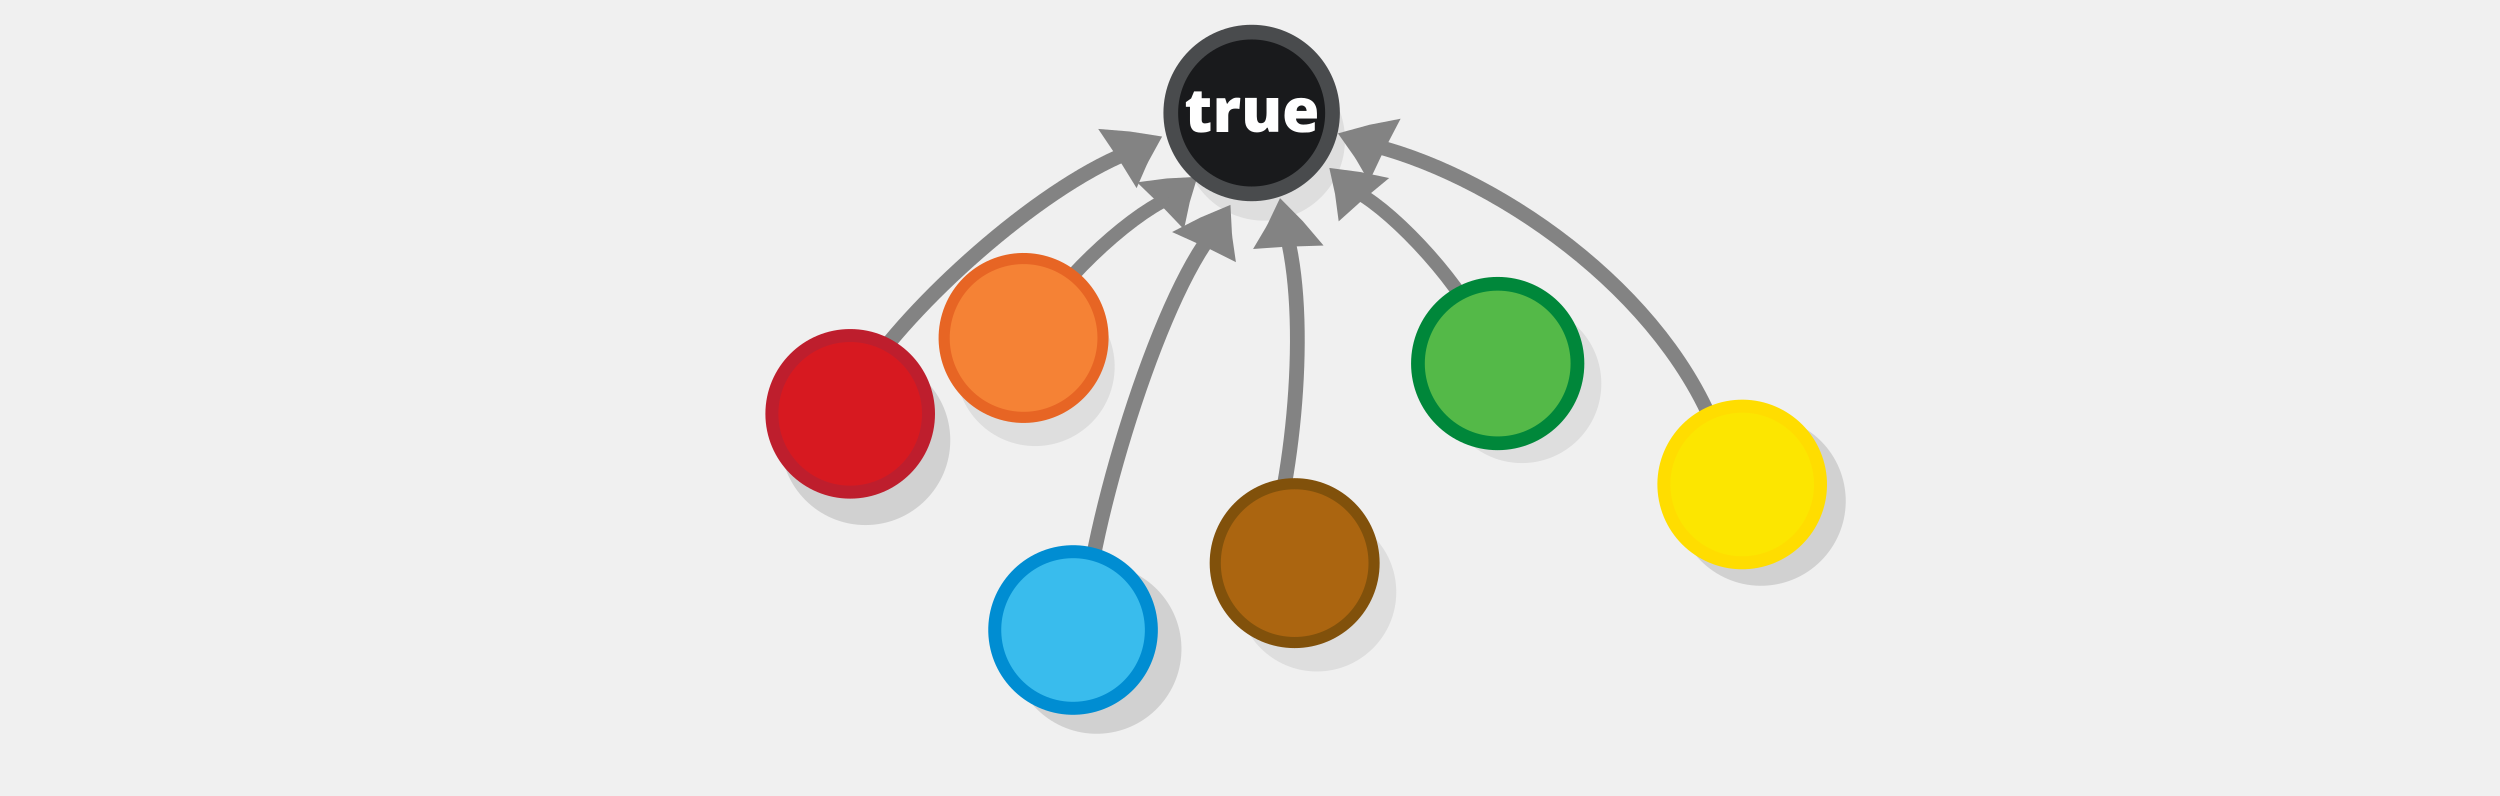
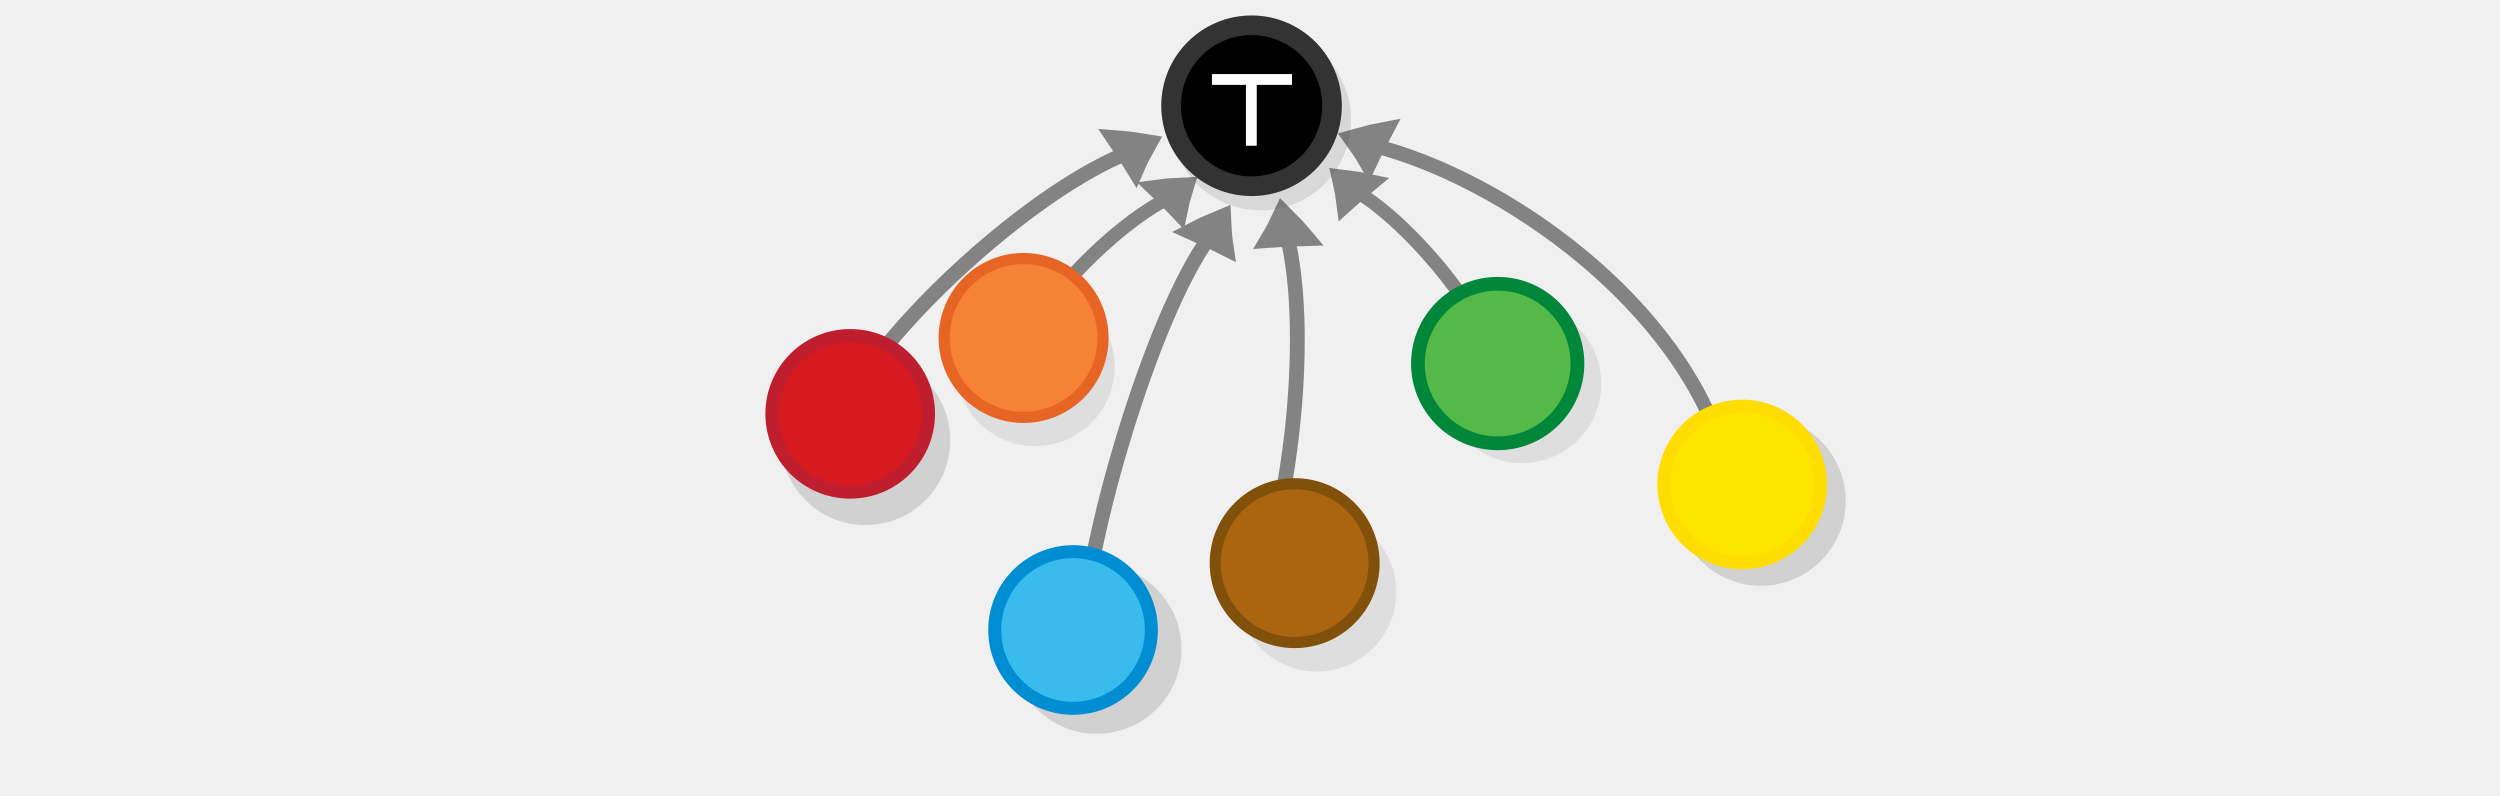
<svg xmlns="http://www.w3.org/2000/svg" viewBox="0 0 595.3 189.5" version="1.1" id="svg15613">
  <defs id="defs15617" />
  <circle cx="261.147" cy="13.935" r="18.91" id="circle15603-3-6" style="fill:#dedede;fill-opacity:1;stroke:none;stroke-width:2.651;stroke-miterlimit:10" transform="rotate(16.44838)" />
-   <circle cx="301.009" cy="33.282" r="19.258" id="circle15601-9-4-6" style="fill:#dedede;fill-opacity:1;stroke:none;stroke-width:3.501;stroke-miterlimit:10;stroke-dasharray:none;stroke-opacity:1" />
  <g style="display:inline;fill:#dddddd;stroke:#838383;stroke-width:6.389;stroke-miterlimit:10" id="g1482-7-0-4-49-9-9-9-3" transform="matrix(0.112161,-0.2666621,0.3802074,0.1377506,168.6922,106.1496)">
    <path style="stroke-width:35.526" id="path1478-7-9-0-8-8-7-4-5" transform="matrix(0.4768,-0.02932,0.03214,0.42867,147.58,197.367)" d="m 315.1,101.79 c 10.682,-4.135 21.77,-7.738 33.127,-11.074 -8.518,-8.139 -17.577,-16.01 -27.178,-23.616 -2.04,12.119 -3.103,21.663 -5.949,34.69 z" />
    <path style="fill:none;stroke-width:10.649;paint-order:markers fill stroke" id="path1480-1-3-31-1-4-4-8-6" d="M -64.724,112.881 C 11.717,89.682 229.681,69.5 317.498,86.173" transform="matrix(0.89574,0,0,0.81736,18.384,154.236)" />
  </g>
  <circle cx="362.4" cy="91.36" r="18.91" id="circle15605-4-4" style="fill:#dedede;fill-opacity:1;stroke:none;stroke-width:2.651;stroke-miterlimit:10" />
  <g style="display:inline;fill:#dddddd;stroke:#838383;stroke-width:6.389;stroke-miterlimit:10" id="g1482-7-0-4-49-9-9-9-3-3-6" transform="matrix(-0.2529507,-0.1403736,-0.2138422,0.3432265,451.771,0.07084194)">
    <path style="stroke-width:35.526" id="path1478-7-9-0-8-8-7-4-5-6-2" transform="matrix(0.4768,-0.02932,0.03214,0.42867,147.58,197.367)" d="m 315.1,101.79 c 10.682,-4.135 21.77,-7.738 33.127,-11.074 -8.518,-8.139 -17.577,-16.01 -27.178,-23.616 -2.04,12.119 -3.103,21.663 -5.949,34.69 z" />
    <path style="fill:none;stroke-width:10.649;paint-order:markers fill stroke" id="path1480-1-3-31-1-4-4-8-6-0-6" d="M -110.947,161.979 C 0.398,77.341 201.137,61.785 317.498,86.173" transform="matrix(0.89574,0,0,0.81736,18.384,154.236)" />
  </g>
  <g id="g42748" transform="matrix(1.565852,0,0,1.565852,-135.8437,123.0001)" />
  <g style="display:inline;fill:#dddddd;stroke:#838383;stroke-width:6.389;stroke-miterlimit:10" id="g1482-7-0-1-0-3-5-7" transform="matrix(0.1845118,-0.2006449,0.2931522,0.2434221,156.6151,53.31098)">
    <path style="stroke-width:35.526" id="path1478-7-9-0-19-0-0-2" transform="matrix(0.4768,-0.02932,0.03214,0.42867,147.58,197.367)" d="m 315.1,101.79 c 10.682,-4.135 21.77,-7.738 33.127,-11.074 -8.518,-8.139 -17.577,-16.01 -27.178,-23.616 -2.04,12.119 -3.103,21.663 -5.949,34.69 z" />
    <path style="fill:none;fill-opacity:1;stroke:#838383;stroke-width:10.649;stroke-opacity:1;paint-order:markers fill stroke" id="path1480-1-3-1-5-7-4-7" d="M 127.386,78.378 C 176.957,66.302 277.685,72.076 317.498,86.173" transform="matrix(0.89574,0,0,0.81736,18.384,154.236)" />
  </g>
  <circle cx="256.549" cy="8.168" r="18.91" id="circle15603-3" style="fill:#f58235;stroke:#e76524;stroke-width:2.651;stroke-miterlimit:10" transform="rotate(16.44838)" />
  <circle cx="313.571" cy="140.985" r="18.91" id="circle15605-2" style="fill:#dedede;fill-opacity:1;stroke:none;stroke-width:2.651;stroke-miterlimit:10;stroke-opacity:1" />
  <g id="g4359-2" transform="matrix(0.7558951,-0.05647044,0.05647044,0.7558951,51.61419,115.3828)" style="stroke-width:4.082;stroke-miterlimit:10;stroke-dasharray:none">
    <circle cx="271.8" cy="72.1" r="24.6" id="circle3367-7" style="opacity:0.13;stroke:#000000;stroke-width:4.082;stroke-miterlimit:10;stroke-dasharray:none" />
    <circle cx="264.848" cy="65.602" r="24.6" id="circle3381-0" style="fill:#39bced;stroke:#008dd2;stroke-width:4.082;stroke-miterlimit:10;stroke-dasharray:none" />
  </g>
  <g style="display:inline;fill:#dddddd;stroke:#838383;stroke-width:6.389;stroke-miterlimit:10" id="g1482-7-0-4-49-9-9-9" transform="matrix(-0.00180476,-0.2892845,-0.403995,-0.01791484,397.7608,147.6748)">
    <path style="stroke-width:35.526" id="path1478-7-9-0-8-8-7-4" transform="matrix(0.4768,-0.02932,0.03214,0.42867,147.58,197.367)" d="m 315.1,101.79 c 10.682,-4.135 21.77,-7.738 33.127,-11.074 -8.518,-8.139 -17.577,-16.01 -27.178,-23.616 -2.04,12.119 -3.103,21.663 -5.949,34.69 z" />
    <path style="fill:none;stroke-width:10.649;paint-order:markers fill stroke" id="path1480-1-3-31-1-4-4-8" d="M -3.187,107.91 C 73.253,84.711 229.681,69.5 317.498,86.173" transform="matrix(0.89574,0,0,0.81736,18.384,154.236)" />
  </g>
  <circle cx="308.284" cy="134.093" r="18.91" id="circle15605" style="fill:#ab6510;fill-opacity:1;stroke:#81510b;stroke-width:2.651;stroke-miterlimit:10;stroke-opacity:1" />
  <g id="g5761" transform="matrix(0.7442876,-0.1435353,0.1435353,0.7442876,220.1149,87.76319)" style="stroke-width:4.082;stroke-miterlimit:10;stroke-dasharray:none">
    <circle cx="250.164" cy="90.603" r="24.6" id="circle3365" style="opacity:0.13;stroke:#000000;stroke-width:4.082;stroke-miterlimit:10;stroke-dasharray:none" />
    <circle cx="245.364" cy="84.403" r="24.6" id="circle3379" style="fill:#fce600;stroke:#ffdd00;stroke-width:4.082;stroke-miterlimit:10;stroke-dasharray:none" />
  </g>
  <g style="display:inline;fill:#dddddd;stroke:#838383;stroke-width:6.389;stroke-miterlimit:10" id="g1482-7-0-4-49-9-9-9-3-3" transform="matrix(0.2357142,-0.1677128,0.2507927,0.3172317,140.8384,15.87434)">
    <path style="stroke-width:35.526" id="path1478-7-9-0-8-8-7-4-5-6" transform="matrix(0.4768,-0.02932,0.03214,0.42867,147.58,197.367)" d="m 315.1,101.79 c 10.682,-4.135 21.77,-7.738 33.127,-11.074 -8.518,-8.139 -17.577,-16.01 -27.178,-23.616 -2.04,12.119 -3.103,21.663 -5.949,34.69 z" />
    <path style="fill:none;stroke-width:10.649;paint-order:markers fill stroke" id="path1480-1-3-31-1-4-4-8-6-0" d="M -3.187,107.91 C 73.253,84.711 229.681,69.5 317.498,86.173" transform="matrix(0.89574,0,0,0.81736,18.384,154.236)" />
  </g>
  <g id="g5769" transform="matrix(0.7580015,0,0,0.7580015,163.4051,34.59297)" style="stroke-width:4.082;stroke-miterlimit:10;stroke-dasharray:none">
    <circle cx="56.308" cy="92.667" r="24.6" id="circle3369" style="opacity:0.13;stroke:#000000;stroke-width:4.082;stroke-miterlimit:10;stroke-dasharray:none" />
    <circle cx="51.508" cy="84.367" r="24.6" id="circle3383" style="fill:#d71920;stroke:#be1e2d;stroke-width:4.082;stroke-miterlimit:10;stroke-dasharray:none" />
  </g>
  <g style="display:inline;fill:#dddddd;stroke:#838383;stroke-width:6.389;stroke-miterlimit:10" id="g1482-7-0-1-0-3-2" transform="matrix(-0.1686032,-0.2141867,-0.310934,0.2202557,443.8098,61.00982)">
    <path style="stroke-width:35.526" id="path1478-7-9-0-19-0-9" transform="matrix(0.4768,-0.02932,0.03214,0.42867,147.58,197.367)" d="m 315.1,101.79 c 10.682,-4.135 21.77,-7.738 33.127,-11.074 -8.518,-8.139 -17.577,-16.01 -27.178,-23.616 -2.04,12.119 -3.103,21.663 -5.949,34.69 z" />
    <path style="fill:none;stroke-width:10.649;paint-order:markers fill stroke" id="path1480-1-3-1-5-7-1" d="M 127.386,78.378 C 176.957,66.302 277.685,72.076 317.498,86.173" transform="matrix(0.89574,0,0,0.81736,18.384,154.236)" />
  </g>
  <circle cx="356.631" cy="86.567" r="18.992" id="circle3389" style="fill:#54b948;stroke:#00873a;stroke-width:3.273;stroke-miterlimit:10;stroke-dasharray:none" />
-   <circle cx="298.042" cy="26.906" r="19.258" id="circle15601-9-4" style="fill:#191a1c;fill-opacity:1;stroke:#494b4d;stroke-width:3.501;stroke-miterlimit:10;stroke-dasharray:none;stroke-opacity:1" />
-   <g transform="matrix(0.465116,0,0,0.465116,172.1016,-60.61055)" style="fill:#ffffff;fill-opacity:1" id="g14081-7">
-     <path d="m 246.8,193.5 c 0.8,0 1.8,-0.2 2.9,-0.6 v 4.4 c -0.8,0.3 -1.6,0.6 -2.3,0.7 -0.7,0.1 -1.6,0.2 -2.6,0.2 -2,0 -3.5,-0.5 -4.3,-1.5 -0.9,-1 -1.3,-2.5 -1.3,-4.5 V 185 h -2.1 v -2.4 l 2.7,-1.9 1.5,-3.6 h 3.9 v 3.5 h 4.2 v 4.5 h -4.2 v 6.7 c 0,1.1 0.5,1.7 1.6,1.7 z m 16.4,-13.2 c 0.5,0 1,0 1.5,0.1 l 0.3,0.1 -0.5,5.6 c -0.5,-0.1 -1.2,-0.2 -2,-0.2 -1.3,0 -2.3,0.3 -2.8,0.9 -0.6,0.6 -0.9,1.5 -0.9,2.6 v 8.5 h -6 v -17.3 h 4.4 l 0.9,2.8 h 0.3 c 0.5,-0.9 1.2,-1.7 2.1,-2.2 0.9,-0.7 1.8,-0.9 2.7,-0.9 z m 16.5,17.6 -0.7,-2.2 h -0.4 c -0.5,0.8 -1.2,1.4 -2.1,1.8 -0.9,0.4 -1.9,0.6 -3.1,0.6 -1.9,0 -3.4,-0.6 -4.4,-1.7 -1.1,-1.1 -1.6,-2.7 -1.6,-4.7 v -11.3 h 6 v 9.5 c 0,1.1 0.2,2 0.5,2.6 0.3,0.6 0.8,0.9 1.6,0.9 1,0 1.8,-0.4 2.2,-1.2 0.4,-0.8 0.7,-2.2 0.7,-4.1 v -7.6 h 6 v 17.3 h -4.7 z m 17,0.3 c -2.9,0 -5.1,-0.8 -6.7,-2.3 -1.6,-1.5 -2.4,-3.7 -2.4,-6.5 0,-2.9 0.7,-5.2 2.2,-6.7 1.5,-1.6 3.6,-2.3 6.3,-2.3 2.6,0 4.6,0.7 6,2 1.4,1.4 2.1,3.3 2.1,5.9 v 2.7 h -10.7 c 0,1 0.4,1.7 1.1,2.3 0.7,0.6 1.6,0.8 2.7,0.8 1,0 2,-0.1 2.9,-0.3 0.9,-0.2 1.8,-0.5 2.9,-1 v 4.3 c -0.9,0.5 -1.9,0.8 -2.9,1 -0.9,0 -2.1,0.1 -3.5,0.1 z m -0.3,-13.9 c -0.7,0 -1.3,0.2 -1.8,0.7 -0.5,0.4 -0.8,1.1 -0.8,2.1 h 5.1 c 0,-0.8 -0.3,-1.5 -0.7,-2 -0.5,-0.5 -1.1,-0.8 -1.8,-0.8 z" id="path14079-92" style="fill:#ffffff;fill-opacity:1" />
+   <g id="g4977-5" transform="matrix(0.7790152,0,0,0.7790152,-402.5491,561.5952)">
+     <g style="fill:#000000;stroke:#333333" transform="matrix(1,0,0,-1,748.9775,-597.532)" id="g5757-5-2-6">
+       <circle r="24.6" style="opacity:0.13;fill:#000000;stroke:#333333;stroke-width:6;stroke-miterlimit:10" id="circle3371-3-2-1" cy="86.684" cx="153.124" />
+       <circle r="24.6" style="fill:#000000;stroke:#333333;stroke-width:6;stroke-miterlimit:10" id="circle3385-1-1-1" cy="91.046" cx="150.324" />
+     </g>
+     <g id="g3" style="stroke-width:3.7;stroke-dasharray:none" transform="matrix(0.8925661,0,0,0.8925661,577.1445,-642.1109)">
+       <path style="fill:#ffffff;stroke:#ffffff;stroke-width:3.7;stroke-linecap:butt;stroke-linejoin:miter;stroke-dasharray:none;stroke-opacity:1" d="m 360.861,-61.06 v 22.696" id="path2" />
+       <path style="fill:#ffffff;stroke:#ffffff;stroke-width:3.7;stroke-linecap:butt;stroke-linejoin:miter;stroke-dasharray:none;stroke-opacity:1" d="m 347.367,-61.06 h 27.422" id="path3" />
+     </g>
  </g>
</svg>
